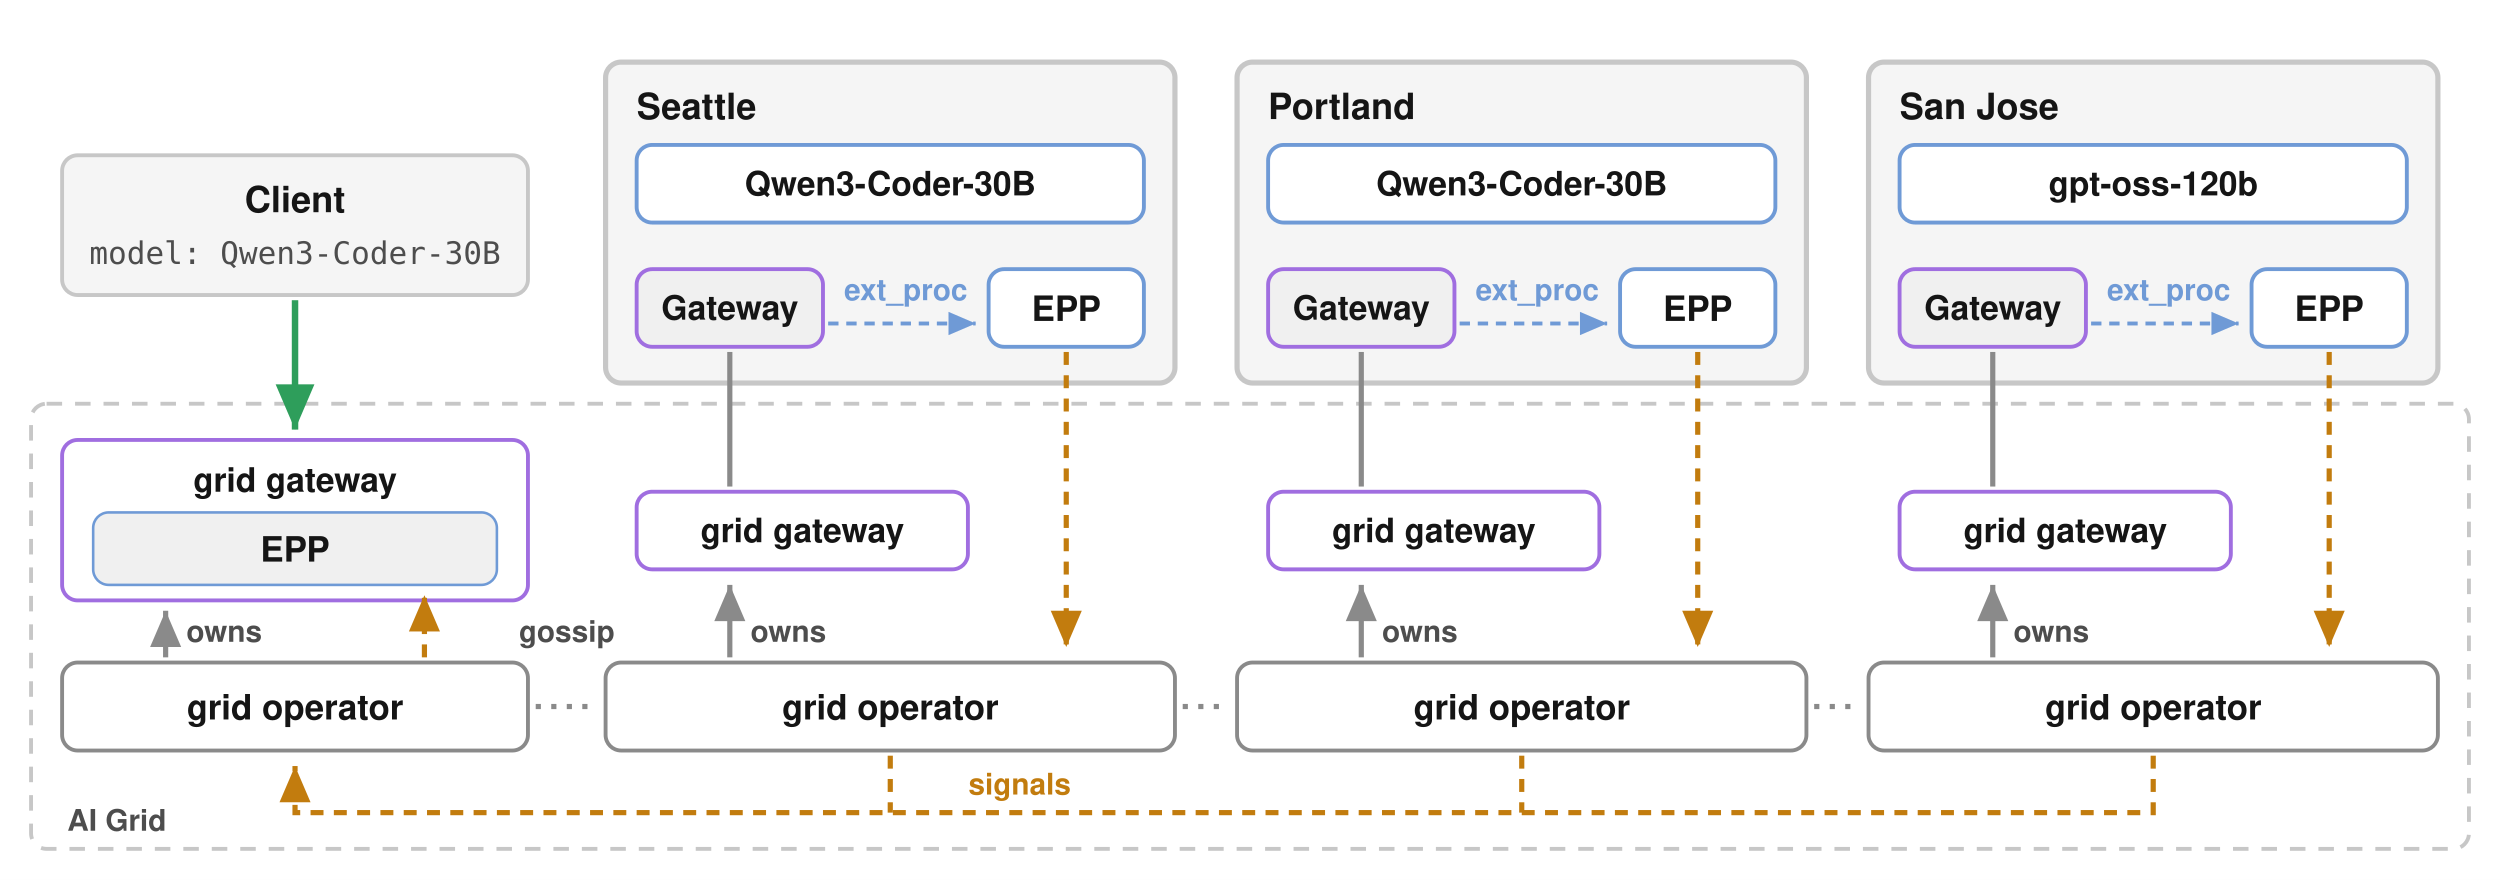
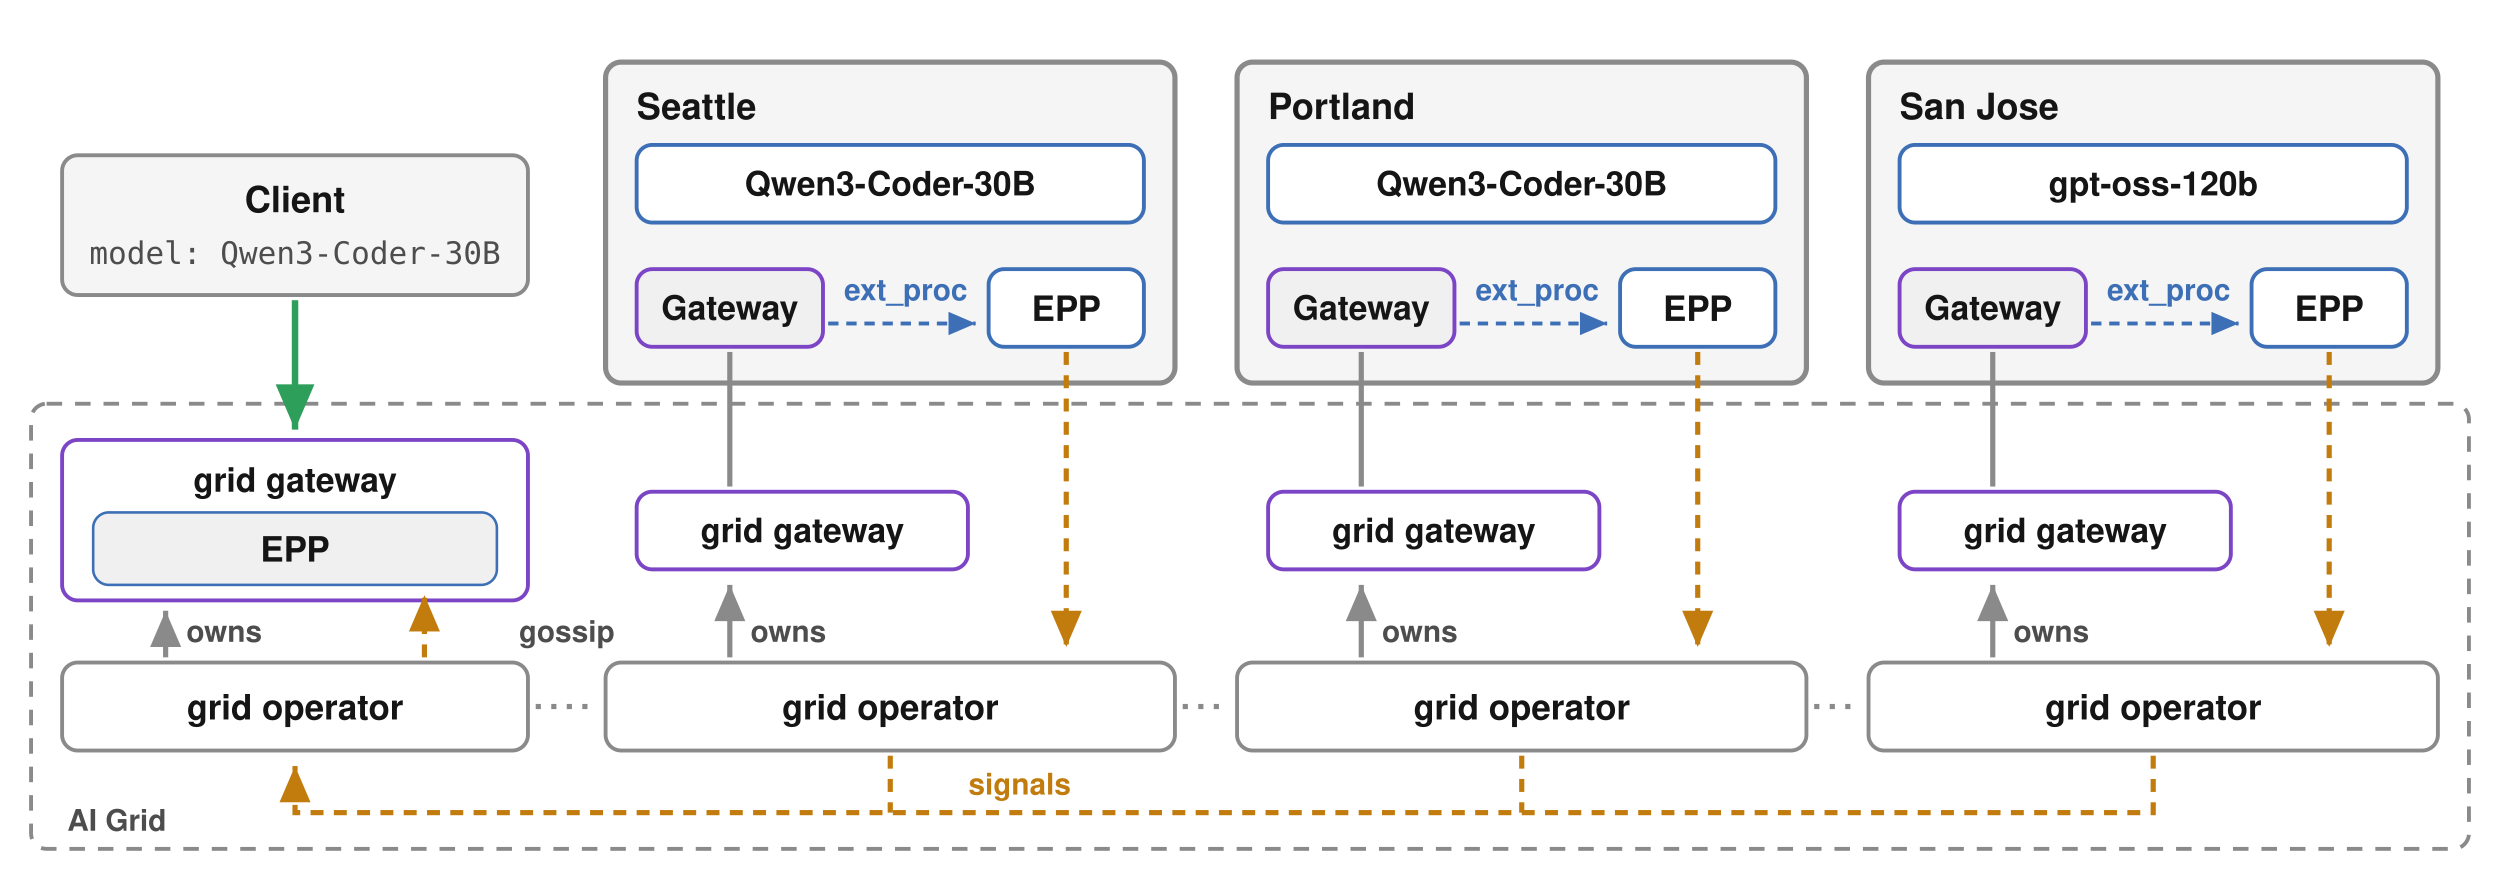
<svg xmlns="http://www.w3.org/2000/svg" width="966" height="340" viewBox="0 0 966 340" font-family="'Red Hat Text', Helvetica, Arial, sans-serif">
  <rect width="966" height="340" fill="#FFFFFF" />
  <defs>
    <marker id="amb" markerWidth="10" markerHeight="10" refX="7" refY="3" orient="auto">
      <path d="M0,0 L7,3 L0,6 Z" fill="#C27C0E" />
    </marker>
    <marker id="blu" markerWidth="10" markerHeight="10" refX="7" refY="3" orient="auto">
-       <path d="M0,0 L7,3 L0,6 Z" fill="#6F9AD6" />
+       <path d="M0,0 L7,3 L0,6 Z" fill="#3D6FB6" />
    </marker>
    <marker id="sl" markerWidth="10" markerHeight="10" refX="7" refY="3" orient="auto">
      <path d="M0,0 L7,3 L0,6 Z" fill="#8A8A8A" />
    </marker>
    <marker id="grn" markerWidth="10" markerHeight="10" refX="7" refY="3" orient="auto">
      <path d="M0,0 L7,3 L0,6 Z" fill="#2E9E5B" />
    </marker>
  </defs>
-   <rect x="234" y="24" width="220" height="124" rx="6" fill="#F5F5F5" stroke="#C7C7C7" stroke-width="2" />
+   <rect x="234" y="24" width="220" height="124" rx="6" fill="#F5F5F5" stroke="#8A8A8A" stroke-width="2" />
  <text font-family="'Red Hat Display', Helvetica, Arial, sans-serif" x="246" y="46" font-size="14" font-weight="700" fill="#151515" text-anchor="start">Seattle</text>
-   <rect x="246" y="56" width="196" height="30" rx="6" fill="#FFFFFF" stroke="#6F9AD6" stroke-width="1.5" />
+   <rect x="246" y="56" width="196" height="30" rx="6" fill="#FFFFFF" stroke="#3D6FB6" stroke-width="1.5" />
  <text font-family="'Red Hat Display', Helvetica, Arial, sans-serif" x="344" y="75.5" font-size="13" font-weight="700" fill="#151515" text-anchor="middle">Qwen3-Coder-30B</text>
-   <rect x="246" y="104" width="72" height="30" rx="6" fill="#F0F0F0" stroke="#A06EE0" stroke-width="1.5" />
+   <rect x="246" y="104" width="72" height="30" rx="6" fill="#F0F0F0" stroke="#7B45C6" stroke-width="1.5" />
  <text font-family="'Red Hat Display', Helvetica, Arial, sans-serif" x="282" y="123.5" font-size="13" font-weight="700" fill="#151515" text-anchor="middle">Gateway</text>
-   <rect x="382" y="104" width="60" height="30" rx="6" fill="#FFFFFF" stroke="#6F9AD6" stroke-width="1.5" />
+   <rect x="382" y="104" width="60" height="30" rx="6" fill="#FFFFFF" stroke="#3D6FB6" stroke-width="1.5" />
  <text font-family="'Red Hat Display', Helvetica, Arial, sans-serif" x="412" y="124" font-size="13.5" font-weight="700" fill="#151515" text-anchor="middle">EPP</text>
-   <line x1="320" y1="125" x2="377" y2="125" stroke="#6F9AD6" stroke-width="1.5" stroke-dasharray="4 3" marker-end="url(#blu)" />
-   <text font-family="'Red Hat Display', Helvetica, Arial, sans-serif" x="350" y="116" font-size="11.5" font-weight="700" fill="#6F9AD6" text-anchor="middle">ext_proc</text>
-   <rect x="478" y="24" width="220" height="124" rx="6" fill="#F5F5F5" stroke="#C7C7C7" stroke-width="2" />
+   <line x1="320" y1="125" x2="377" y2="125" stroke="#3D6FB6" stroke-width="1.5" stroke-dasharray="4 3" marker-end="url(#blu)" />
+   <text font-family="'Red Hat Display', Helvetica, Arial, sans-serif" x="350" y="116" font-size="11.5" font-weight="700" fill="#3D6FB6" text-anchor="middle">ext_proc</text>
+   <rect x="478" y="24" width="220" height="124" rx="6" fill="#F5F5F5" stroke="#8A8A8A" stroke-width="2" />
  <text font-family="'Red Hat Display', Helvetica, Arial, sans-serif" x="490" y="46" font-size="14" font-weight="700" fill="#151515" text-anchor="start">Portland</text>
-   <rect x="490" y="56" width="196" height="30" rx="6" fill="#FFFFFF" stroke="#6F9AD6" stroke-width="1.5" />
+   <rect x="490" y="56" width="196" height="30" rx="6" fill="#FFFFFF" stroke="#3D6FB6" stroke-width="1.5" />
  <text font-family="'Red Hat Display', Helvetica, Arial, sans-serif" x="588" y="75.5" font-size="13" font-weight="700" fill="#151515" text-anchor="middle">Qwen3-Coder-30B</text>
-   <rect x="490" y="104" width="72" height="30" rx="6" fill="#F0F0F0" stroke="#A06EE0" stroke-width="1.5" />
+   <rect x="490" y="104" width="72" height="30" rx="6" fill="#F0F0F0" stroke="#7B45C6" stroke-width="1.5" />
  <text font-family="'Red Hat Display', Helvetica, Arial, sans-serif" x="526" y="123.5" font-size="13" font-weight="700" fill="#151515" text-anchor="middle">Gateway</text>
-   <rect x="626" y="104" width="60" height="30" rx="6" fill="#FFFFFF" stroke="#6F9AD6" stroke-width="1.5" />
+   <rect x="626" y="104" width="60" height="30" rx="6" fill="#FFFFFF" stroke="#3D6FB6" stroke-width="1.5" />
  <text font-family="'Red Hat Display', Helvetica, Arial, sans-serif" x="656" y="124" font-size="13.5" font-weight="700" fill="#151515" text-anchor="middle">EPP</text>
-   <line x1="564" y1="125" x2="621" y2="125" stroke="#6F9AD6" stroke-width="1.5" stroke-dasharray="4 3" marker-end="url(#blu)" />
-   <text font-family="'Red Hat Display', Helvetica, Arial, sans-serif" x="594" y="116" font-size="11.5" font-weight="700" fill="#6F9AD6" text-anchor="middle">ext_proc</text>
-   <rect x="722" y="24" width="220" height="124" rx="6" fill="#F5F5F5" stroke="#C7C7C7" stroke-width="2" />
+   <line x1="564" y1="125" x2="621" y2="125" stroke="#3D6FB6" stroke-width="1.5" stroke-dasharray="4 3" marker-end="url(#blu)" />
+   <text font-family="'Red Hat Display', Helvetica, Arial, sans-serif" x="594" y="116" font-size="11.5" font-weight="700" fill="#3D6FB6" text-anchor="middle">ext_proc</text>
+   <rect x="722" y="24" width="220" height="124" rx="6" fill="#F5F5F5" stroke="#8A8A8A" stroke-width="2" />
  <text font-family="'Red Hat Display', Helvetica, Arial, sans-serif" x="734" y="46" font-size="14" font-weight="700" fill="#151515" text-anchor="start">San Jose</text>
-   <rect x="734" y="56" width="196" height="30" rx="6" fill="#FFFFFF" stroke="#6F9AD6" stroke-width="1.5" />
+   <rect x="734" y="56" width="196" height="30" rx="6" fill="#FFFFFF" stroke="#3D6FB6" stroke-width="1.5" />
  <text font-family="'Red Hat Display', Helvetica, Arial, sans-serif" x="832" y="75.5" font-size="13" font-weight="700" fill="#151515" text-anchor="middle">gpt-oss-120b</text>
-   <rect x="734" y="104" width="72" height="30" rx="6" fill="#F0F0F0" stroke="#A06EE0" stroke-width="1.5" />
+   <rect x="734" y="104" width="72" height="30" rx="6" fill="#F0F0F0" stroke="#7B45C6" stroke-width="1.5" />
  <text font-family="'Red Hat Display', Helvetica, Arial, sans-serif" x="770" y="123.5" font-size="13" font-weight="700" fill="#151515" text-anchor="middle">Gateway</text>
-   <rect x="870" y="104" width="60" height="30" rx="6" fill="#FFFFFF" stroke="#6F9AD6" stroke-width="1.5" />
+   <rect x="870" y="104" width="60" height="30" rx="6" fill="#FFFFFF" stroke="#3D6FB6" stroke-width="1.5" />
  <text font-family="'Red Hat Display', Helvetica, Arial, sans-serif" x="900" y="124" font-size="13.5" font-weight="700" fill="#151515" text-anchor="middle">EPP</text>
-   <line x1="808" y1="125" x2="865" y2="125" stroke="#6F9AD6" stroke-width="1.5" stroke-dasharray="4 3" marker-end="url(#blu)" />
-   <text font-family="'Red Hat Display', Helvetica, Arial, sans-serif" x="838" y="116" font-size="11.5" font-weight="700" fill="#6F9AD6" text-anchor="middle">ext_proc</text>
-   <rect x="24" y="60" width="180" height="54" rx="6" fill="#F5F5F5" stroke="#C7C7C7" stroke-width="1.5" />
+   <line x1="808" y1="125" x2="865" y2="125" stroke="#3D6FB6" stroke-width="1.5" stroke-dasharray="4 3" marker-end="url(#blu)" />
+   <text font-family="'Red Hat Display', Helvetica, Arial, sans-serif" x="838" y="116" font-size="11.5" font-weight="700" fill="#3D6FB6" text-anchor="middle">ext_proc</text>
+   <rect x="24" y="60" width="180" height="54" rx="6" fill="#F5F5F5" stroke="#8A8A8A" stroke-width="1.5" />
  <text font-family="'Red Hat Display', Helvetica, Arial, sans-serif" x="114" y="82" font-size="14" font-weight="700" fill="#151515" text-anchor="middle">Client</text>
  <text x="114" y="102" font-size="12" font-family="'Red Hat Mono', Menlo, Consolas, monospace" fill="#4D4D4D" text-anchor="middle">model: Qwen3-Coder-30B</text>
-   <rect x="12" y="156" width="942" height="172" rx="6" fill="#FFFFFF" stroke="#C7C7C7" stroke-width="1.5" stroke-dasharray="6 5" />
+   <rect x="12" y="156" width="942" height="172" rx="6" fill="#FFFFFF" stroke="#8A8A8A" stroke-width="1.5" stroke-dasharray="6 5" />
  <text font-family="'Red Hat Display', Helvetica, Arial, sans-serif" x="26" y="321" font-size="11.5" font-weight="700" fill="#4D4D4D" text-anchor="start">AI Grid</text>
-   <rect x="24" y="170" width="180" height="62" rx="6" fill="#FFFFFF" stroke="#A06EE0" stroke-width="1.5" />
+   <rect x="24" y="170" width="180" height="62" rx="6" fill="#FFFFFF" stroke="#7B45C6" stroke-width="1.5" />
  <text font-family="'Red Hat Display', Helvetica, Arial, sans-serif" x="114" y="190" font-size="13" font-weight="700" fill="#151515" text-anchor="middle">grid gateway</text>
-   <rect x="36" y="198" width="156" height="28" rx="6" fill="#F0F0F0" stroke="#6F9AD6" stroke-width="1" />
+   <rect x="36" y="198" width="156" height="28" rx="6" fill="#F0F0F0" stroke="#3D6FB6" stroke-width="1" />
  <text font-family="'Red Hat Display', Helvetica, Arial, sans-serif" x="114" y="217" font-size="13.5" font-weight="700" fill="#151515" text-anchor="middle">EPP</text>
  <rect x="24" y="256" width="180" height="34" rx="6" fill="#FFFFFF" stroke="#8A8A8A" stroke-width="1.5" />
  <text font-family="'Red Hat Display', Helvetica, Arial, sans-serif" x="114" y="278" font-size="13.5" font-weight="700" fill="#151515" text-anchor="middle">grid operator</text>
-   <rect x="246" y="190" width="128" height="30" rx="6" fill="#FFFFFF" stroke="#A06EE0" stroke-width="1.5" />
+   <rect x="246" y="190" width="128" height="30" rx="6" fill="#FFFFFF" stroke="#7B45C6" stroke-width="1.5" />
  <text font-family="'Red Hat Display', Helvetica, Arial, sans-serif" x="310" y="209.5" font-size="13" font-weight="700" fill="#151515" text-anchor="middle">grid gateway</text>
  <rect x="234" y="256" width="220" height="34" rx="6" fill="#FFFFFF" stroke="#8A8A8A" stroke-width="1.5" />
  <text font-family="'Red Hat Display', Helvetica, Arial, sans-serif" x="344" y="278" font-size="13.5" font-weight="700" fill="#151515" text-anchor="middle">grid operator</text>
-   <rect x="490" y="190" width="128" height="30" rx="6" fill="#FFFFFF" stroke="#A06EE0" stroke-width="1.5" />
+   <rect x="490" y="190" width="128" height="30" rx="6" fill="#FFFFFF" stroke="#7B45C6" stroke-width="1.5" />
  <text font-family="'Red Hat Display', Helvetica, Arial, sans-serif" x="554" y="209.5" font-size="13" font-weight="700" fill="#151515" text-anchor="middle">grid gateway</text>
  <rect x="478" y="256" width="220" height="34" rx="6" fill="#FFFFFF" stroke="#8A8A8A" stroke-width="1.5" />
  <text font-family="'Red Hat Display', Helvetica, Arial, sans-serif" x="588" y="278" font-size="13.5" font-weight="700" fill="#151515" text-anchor="middle">grid operator</text>
-   <rect x="734" y="190" width="128" height="30" rx="6" fill="#FFFFFF" stroke="#A06EE0" stroke-width="1.5" />
+   <rect x="734" y="190" width="128" height="30" rx="6" fill="#FFFFFF" stroke="#7B45C6" stroke-width="1.5" />
  <text font-family="'Red Hat Display', Helvetica, Arial, sans-serif" x="798" y="209.5" font-size="13" font-weight="700" fill="#151515" text-anchor="middle">grid gateway</text>
  <rect x="722" y="256" width="220" height="34" rx="6" fill="#FFFFFF" stroke="#8A8A8A" stroke-width="1.5" />
  <text font-family="'Red Hat Display', Helvetica, Arial, sans-serif" x="832" y="278" font-size="13.5" font-weight="700" fill="#151515" text-anchor="middle">grid operator</text>
  <line x1="114" y1="116" x2="114" y2="166" stroke="#2E9E5B" stroke-width="2.5" marker-end="url(#grn)" />
  <line x1="64" y1="254" x2="64" y2="236" stroke="#8A8A8A" stroke-width="2" marker-end="url(#sl)" />
  <text font-family="'Red Hat Display', Helvetica, Arial, sans-serif" x="72" y="248" font-size="11.5" font-weight="700" fill="#4D4D4D" text-anchor="start">owns</text>
  <line x1="164" y1="254" x2="164" y2="230" stroke="#C27C0E" stroke-width="2" stroke-dasharray="5 4" marker-end="url(#amb)" />
  <line x1="282" y1="136" x2="282" y2="188" stroke="#8A8A8A" stroke-width="2" />
  <line x1="282" y1="254" x2="282" y2="226" stroke="#8A8A8A" stroke-width="2" marker-end="url(#sl)" />
  <text font-family="'Red Hat Display', Helvetica, Arial, sans-serif" x="290" y="248" font-size="11.5" font-weight="700" fill="#4D4D4D" text-anchor="start">owns</text>
  <line x1="412" y1="136" x2="412" y2="250" stroke="#C27C0E" stroke-width="2" stroke-dasharray="5 4" marker-end="url(#amb)" />
  <line x1="526" y1="136" x2="526" y2="188" stroke="#8A8A8A" stroke-width="2" />
  <line x1="526" y1="254" x2="526" y2="226" stroke="#8A8A8A" stroke-width="2" marker-end="url(#sl)" />
  <text font-family="'Red Hat Display', Helvetica, Arial, sans-serif" x="534" y="248" font-size="11.5" font-weight="700" fill="#4D4D4D" text-anchor="start">owns</text>
  <line x1="656" y1="136" x2="656" y2="250" stroke="#C27C0E" stroke-width="2" stroke-dasharray="5 4" marker-end="url(#amb)" />
  <line x1="770" y1="136" x2="770" y2="188" stroke="#8A8A8A" stroke-width="2" />
  <line x1="770" y1="254" x2="770" y2="226" stroke="#8A8A8A" stroke-width="2" marker-end="url(#sl)" />
  <text font-family="'Red Hat Display', Helvetica, Arial, sans-serif" x="778" y="248" font-size="11.5" font-weight="700" fill="#4D4D4D" text-anchor="start">owns</text>
  <line x1="900" y1="136" x2="900" y2="250" stroke="#C27C0E" stroke-width="2" stroke-dasharray="5 4" marker-end="url(#amb)" />
  <line x1="207" y1="273" x2="231" y2="273" stroke="#8A8A8A" stroke-width="2" stroke-dasharray="2 4" />
  <line x1="457" y1="273" x2="475" y2="273" stroke="#8A8A8A" stroke-width="2" stroke-dasharray="2 4" />
  <line x1="701" y1="273" x2="719" y2="273" stroke="#8A8A8A" stroke-width="2" stroke-dasharray="2 4" />
  <text font-family="'Red Hat Display', Helvetica, Arial, sans-serif" x="219" y="248" font-size="11.5" font-weight="700" fill="#4D4D4D" text-anchor="middle">gossip</text>
  <line x1="344" y1="292" x2="344" y2="314" stroke="#C27C0E" stroke-width="2" stroke-dasharray="5 4" />
  <line x1="588" y1="292" x2="588" y2="314" stroke="#C27C0E" stroke-width="2" stroke-dasharray="5 4" />
  <polyline points="832,292 832,314 114,314 114,296" fill="none" stroke="#C27C0E" stroke-width="2" stroke-dasharray="5 4" marker-end="url(#amb)" />
  <text font-family="'Red Hat Display', Helvetica, Arial, sans-serif" x="394" y="307" font-size="11.5" font-weight="700" fill="#C27C0E" text-anchor="middle">signals</text>
</svg>
